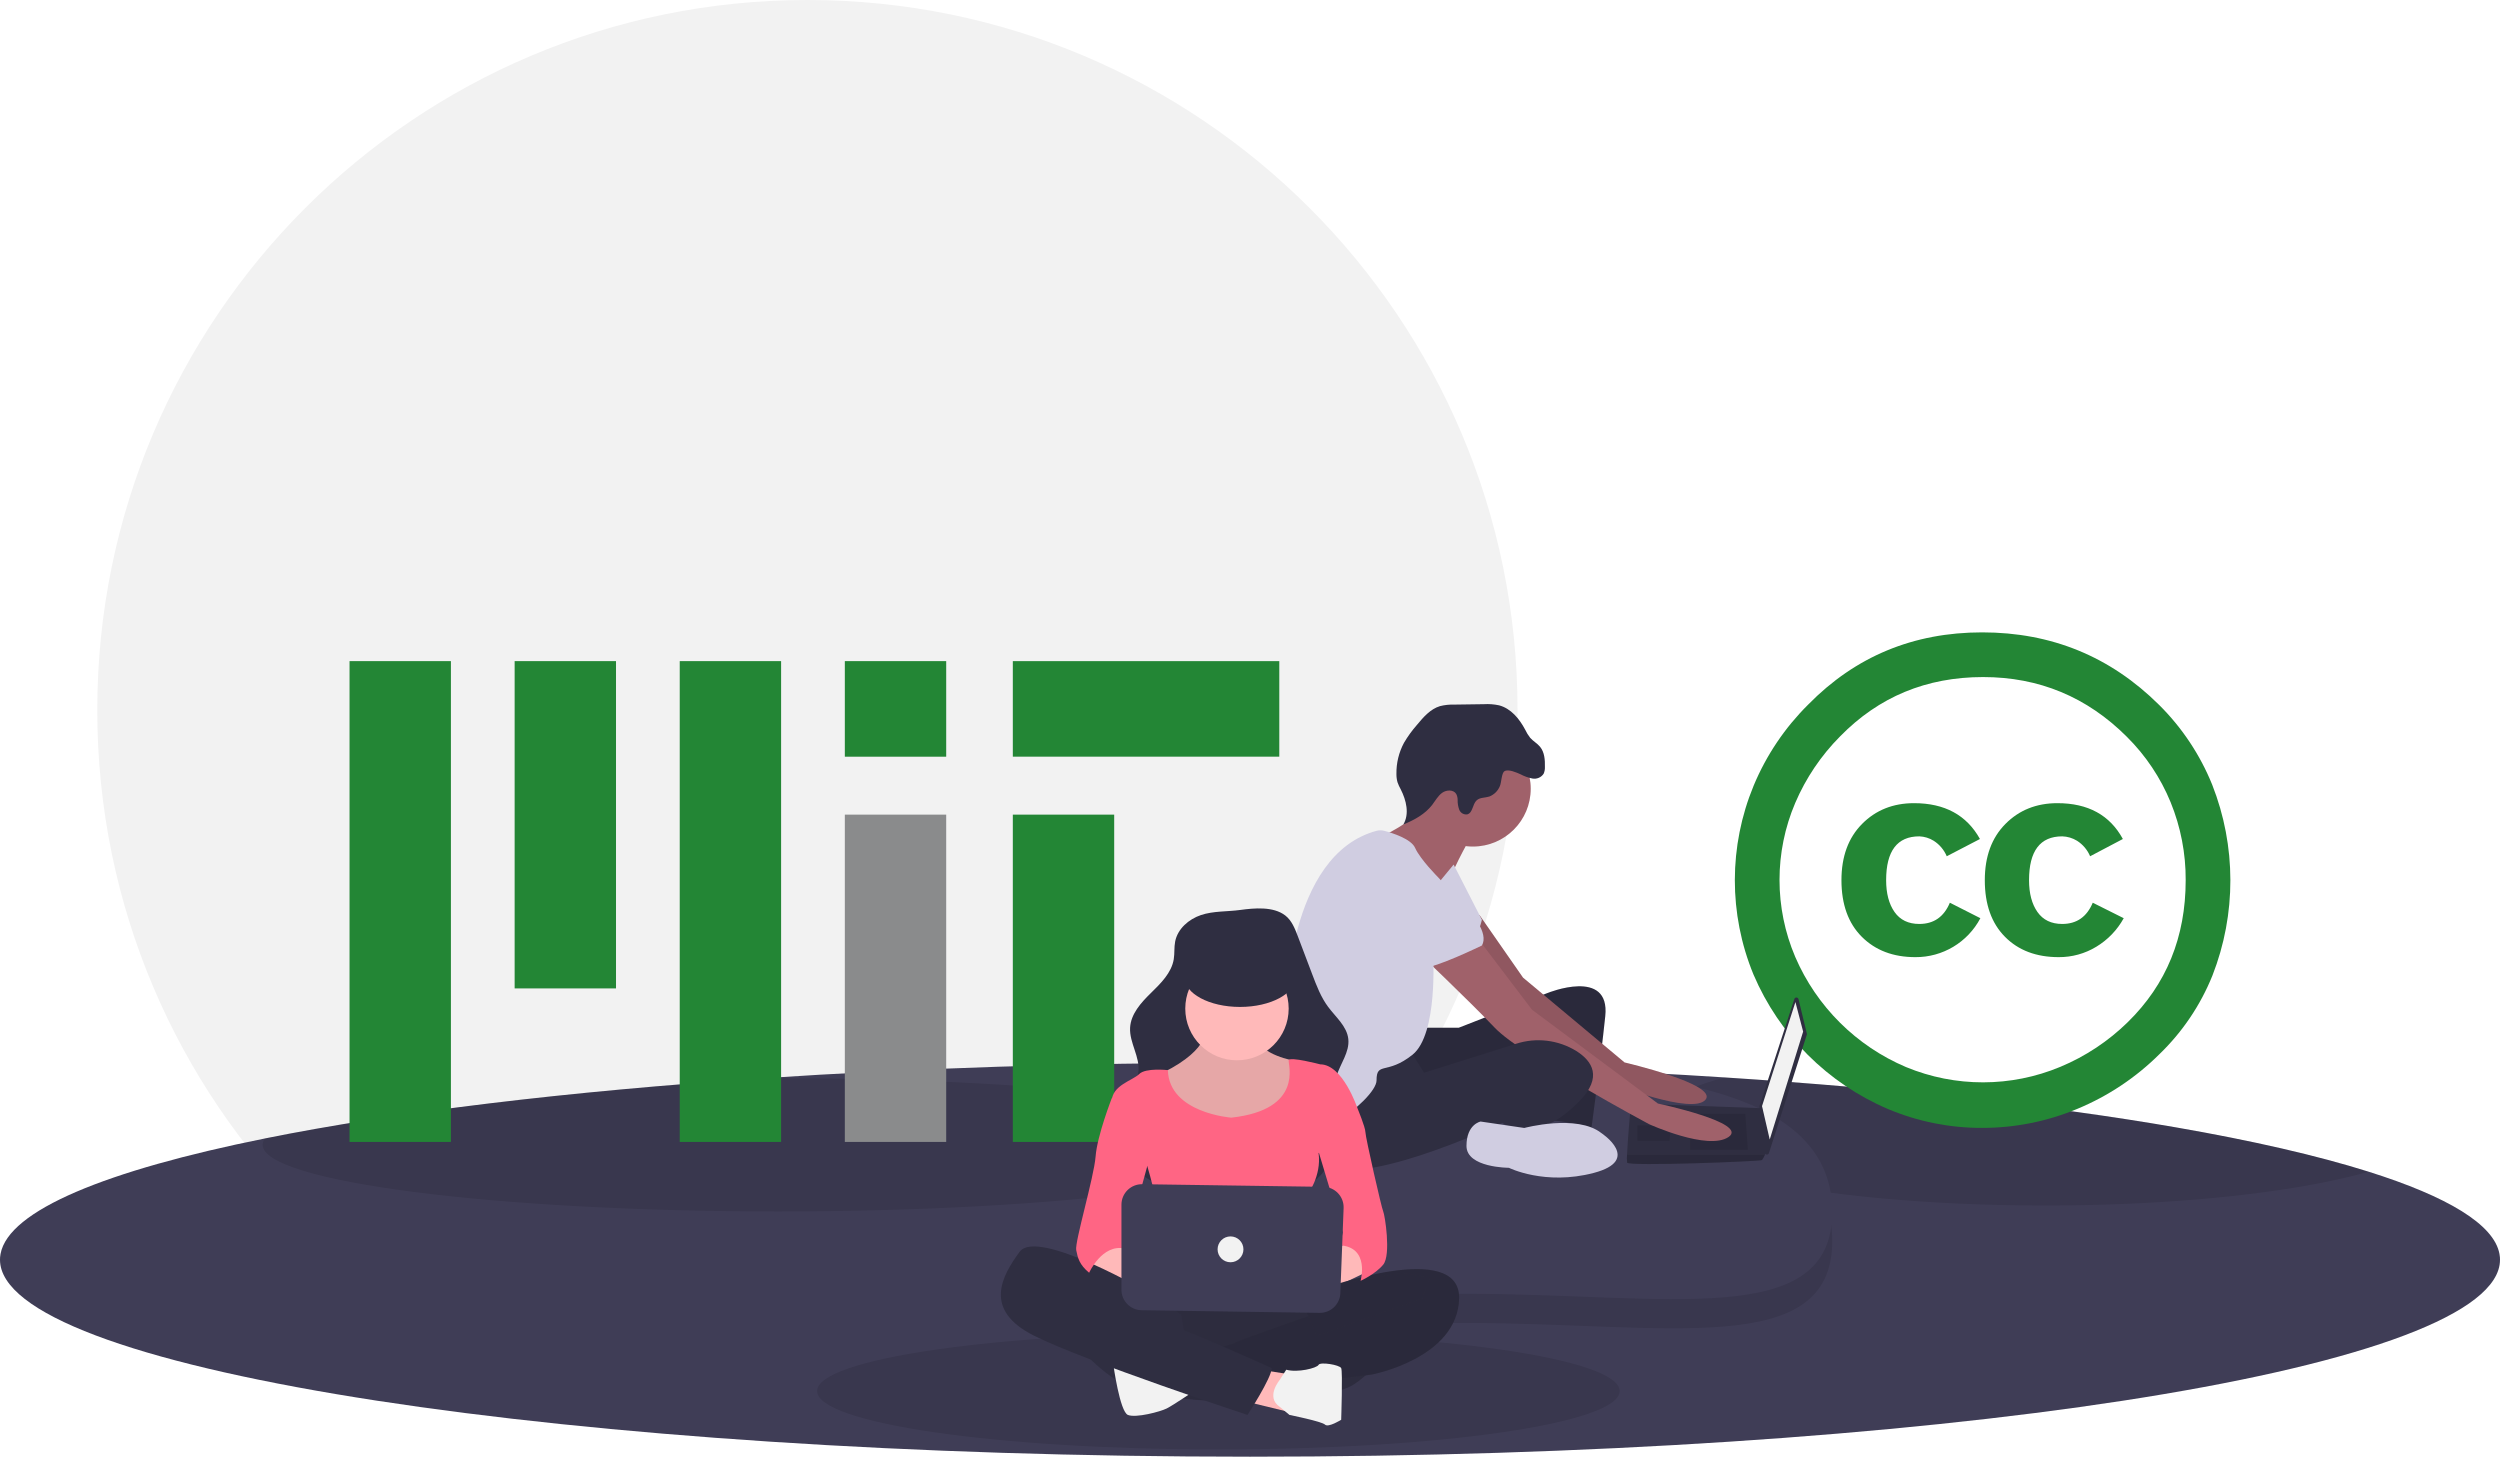
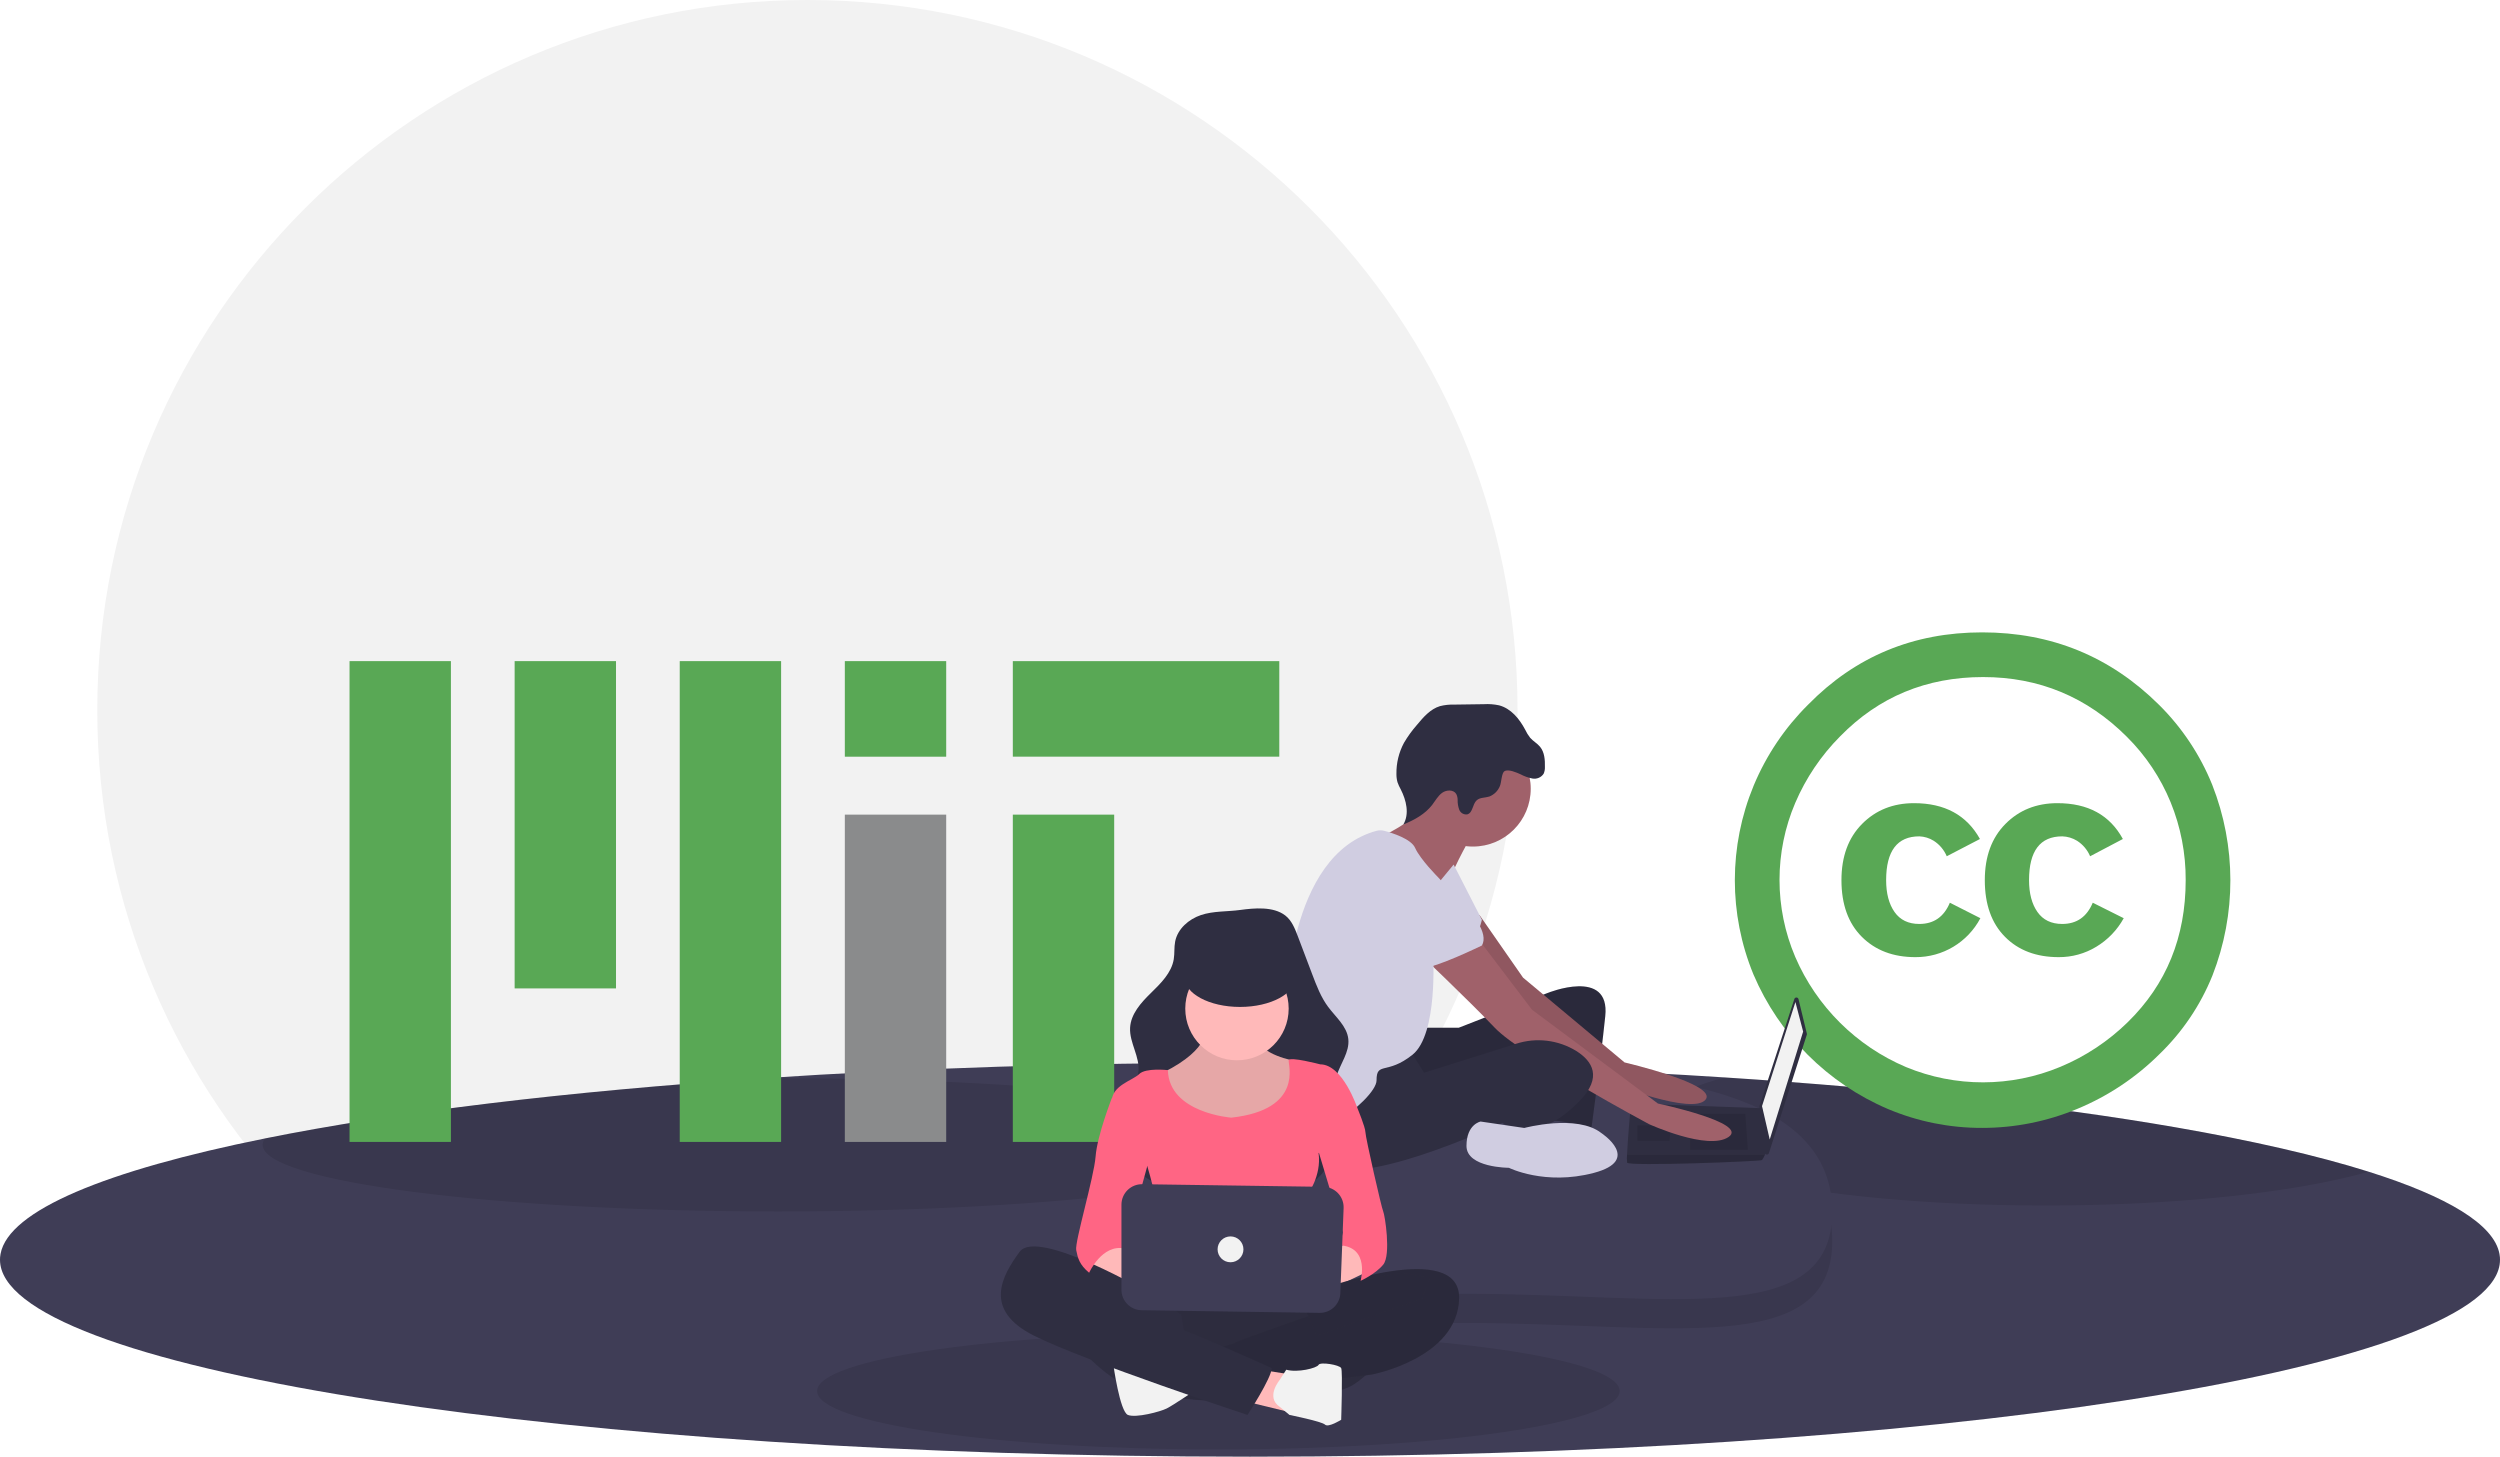
<svg xmlns="http://www.w3.org/2000/svg" data-name="Layer 1" width="1028" height="598.997" viewBox="0 0 1028 598.997">
  <circle cx="332.005" cy="292.004" r="292.004" fill="#f2f2f2" />
  <path d="M1028 517.997a13.69 13.69 0 01-.17 2.12c-7.14 43.76-234.46 78.88-513.83 78.88S7.31 563.877.17 520.117a13.675 13.675 0 01-.17-2.12c0-.2 0-.41.02-.61 0-.11.01-.21.01-.32a.49.49 0 00.01-.12c.04-.45.1-.88.18-1.32 3.26-17.89 43.35-34.33 108.74-47.5 53.48-10.77 123.89-19.36 204.93-24.76 61.5-4.1 129.12-6.37 200.11-6.37 57.12 0 112.06 1.47 163.38 4.17h.02q16.11.855 31.74 1.87c71.33 4.62 134.63 11.69 185.63 20.54 31.37 5.45 58.1 11.58 79.19 18.22h.01c32.46 10.23 51.6 21.7 53.81 33.83.08.44.14.87.18 1.32a.487.487 0 00.01.12c0 .11.01.21.01.32.02.2.02.41.02.61z" fill="#3f3d56" />
  <ellipse cx="501" cy="571.997" rx="165" ry="24" opacity=".1" />
  <path d="M973.96 481.797c-5.77 1.65-12.27 3.18-19.4 4.58-29.36 5.78-69.42 9.33-113.53 9.33-49.28 0-93.45-4.43-123.38-11.44-24.84-5.82-39.88-13.39-39.88-21.7 0-7.3 11.64-14.06 31.37-19.53 71.33 4.62 134.63 11.69 185.63 20.54 31.37 5.45 58.1 11.58 79.19 18.22zM532 470.747c0 15.13-94.92 27.4-212 27.4s-212-12.27-212-27.4a4.372 4.372 0 01.96-2.62c53.48-10.77 123.89-19.36 204.93-24.76q3.045-.015 6.11-.01c117.08 0 212 12.26 212 27.39z" opacity=".1" />
-   <path fill="#238635" d="M416.472 334.975h41.685v134.584h-41.685zm-136.966-63.124h41.685v197.708h-41.685zm-135.776 0h41.685v197.708H143.73zm67.888 0h41.685v134.584h-41.685zm135.775 0h41.685v39.303h-41.685z" />
+   <path fill="#59a855" d="M416.472 334.975h41.685v134.584h-41.685zm-136.966-63.124h41.685v197.708h-41.685zm-135.776 0h41.685v197.708H143.73zm67.888 0h41.685v134.584h-41.685zm135.775 0h41.685v39.303h-41.685z" />
  <path fill="#8a8b8c" d="M347.393 334.975h41.685v134.584h-41.685z" />
-   <path fill="#238635" d="M416.472 271.851h109.573v39.303H416.472zm398.59-11.822q42.748 0 72.774 29.84a97.983 97.983 0 0121.832 32.838 107.346 107.346 0 01.095 78.409 93.533 93.533 0 01-21.74 32.294 104.704 104.704 0 01-33.84 22.56 101.425 101.425 0 01-39.115 7.824 99.015 99.015 0 01-38.661-7.734 104.845 104.845 0 01-55.4-55.396 101.764 101.764 0 01.09-77.594 102.307 102.307 0 0122.468-33.386q29.109-29.649 71.497-29.655zm.37 18.377q-34.93 0-58.769 24.38a87.595 87.595 0 00-18.466 27.38 80.789 80.789 0 000 63.312 86.249 86.249 0 0045.577 45.31 82.687 82.687 0 0063.41-.09 87.995 87.995 0 0027.741-18.374q23.831-23.287 23.828-58.405a83.659 83.659 0 00-6.186-32.02 81.465 81.465 0 00-18.002-26.93q-24.576-24.561-59.134-24.563zm-1.277 66.59l-13.65 7.098a14.006 14.006 0 00-5.364-6.368 12.087 12.087 0 00-5.916-1.818q-13.64 0-13.646 18.011 0 8.186 3.454 13.095 3.458 4.915 10.192 4.916 8.916 0 12.557-8.733l12.55 6.368a29.99 29.99 0 01-26.744 16.011q-13.644 0-22.016-8.37-8.367-8.367-8.367-23.284 0-14.556 8.46-23.105 8.457-8.549 21.379-8.552 18.926-.01 27.11 14.732zm58.764 0l-13.464 7.098a13.992 13.992 0 00-5.368-6.368 12.373 12.373 0 00-6.094-1.818q-13.645 0-13.65 18.011 0 8.186 3.458 13.095 3.453 4.915 10.192 4.916 8.907 0 12.547-8.733l12.736 6.368a31.277 31.277 0 01-11.274 11.736 29.398 29.398 0 01-15.464 4.275q-13.831 0-22.1-8.37-8.29-8.367-8.284-23.284 0-14.556 8.463-23.105 8.453-8.549 21.373-8.552 18.922-.01 26.93 14.732z" />
+   <path fill="#59a855" d="M416.472 271.851h109.573v39.303H416.472zm398.59-11.822q42.748 0 72.774 29.84a97.983 97.983 0 0121.832 32.838 107.346 107.346 0 01.095 78.409 93.533 93.533 0 01-21.74 32.294 104.704 104.704 0 01-33.84 22.56 101.425 101.425 0 01-39.115 7.824 99.015 99.015 0 01-38.661-7.734 104.845 104.845 0 01-55.4-55.396 101.764 101.764 0 01.09-77.594 102.307 102.307 0 0122.468-33.386q29.109-29.649 71.497-29.655zm.37 18.377q-34.93 0-58.769 24.38a87.595 87.595 0 00-18.466 27.38 80.789 80.789 0 000 63.312 86.249 86.249 0 0045.577 45.31 82.687 82.687 0 0063.41-.09 87.995 87.995 0 0027.741-18.374q23.831-23.287 23.828-58.405a83.659 83.659 0 00-6.186-32.02 81.465 81.465 0 00-18.002-26.93q-24.576-24.561-59.134-24.563zm-1.277 66.59l-13.65 7.098a14.006 14.006 0 00-5.364-6.368 12.087 12.087 0 00-5.916-1.818q-13.64 0-13.646 18.011 0 8.186 3.454 13.095 3.458 4.915 10.192 4.916 8.916 0 12.557-8.733l12.55 6.368a29.99 29.99 0 01-26.744 16.011q-13.644 0-22.016-8.37-8.367-8.367-8.367-23.284 0-14.556 8.46-23.105 8.457-8.549 21.379-8.552 18.926-.01 27.11 14.732zm58.764 0l-13.464 7.098a13.992 13.992 0 00-5.368-6.368 12.373 12.373 0 00-6.094-1.818q-13.645 0-13.65 18.011 0 8.186 3.458 13.095 3.453 4.915 10.192 4.916 8.907 0 12.547-8.733l12.736 6.368a31.277 31.277 0 01-11.274 11.736 29.398 29.398 0 01-15.464 4.275q-13.831 0-22.1-8.37-8.29-8.367-8.284-23.284 0-14.556 8.463-23.105 8.453-8.549 21.373-8.552 18.922-.01 26.93 14.732z" />
  <path d="M753.417 510.336c0 48.737-67.934 33.662-151.113 33.662S452.2 559.073 452.2 510.336s67.925-59.338 151.104-59.338 150.113 10.6 150.113 59.338z" opacity=".1" />
  <path d="M753.417 498.336c0 48.737-67.934 33.662-151.113 33.662S452.2 547.073 452.2 498.336s67.925-59.338 151.104-59.338 150.113 10.6 150.113 59.338z" fill="#3f3d56" />
  <path d="M739.542 410.842l3.433 14.164a.885.885 0 01-.017.478l-15.576 48.673a.885.885 0 01-1.721-.17l-2.155-18.961a.885.885 0 01.038-.374l14.297-43.876a.885.885 0 011.7.066z" fill="#2f2e41" />
  <path fill="#f2f2f2" d="M738.278 412.038l3.171 12.152-13.738 44.382-3.17-13.737 13.737-42.797z" />
  <path d="M669.064 478.083c.528 1.585 54.949-.529 55.477-1.057a11.469 11.469 0 001.163-2.114c.496-1.056.95-2.113.95-2.113l-2.113-17.108-53.892-1.913s-1.347 14.498-1.622 21.134a15.853 15.853 0 00.037 3.17z" fill="#2f2e41" />
  <path opacity=".1" d="M717.673 458.005l1.056 14.794h-23.776v-14.794h22.72zm-30.645 4.755l.142-.028-.67 6.368h-13.209v-6.34h13.737zm-17.964 15.323c.528 1.585 54.949-.529 55.477-1.057a11.469 11.469 0 001.163-2.114h-56.677a15.853 15.853 0 00.037 3.17z" />
  <path d="M585.055 422.605h14.794l36.457-14.265s25.89-10.568 23.776 9.51-5.812 47.024-5.812 47.024-11.624-5.284-17.964-3.699-2.114-32.23-2.114-32.23-51.778 24.833-56.534 21.663-5.811-25.361-5.811-25.361z" fill="#2f2e41" />
  <path d="M585.055 422.605h14.794l36.457-14.265s25.89-10.568 23.776 9.51-5.812 47.024-5.812 47.024-11.624-5.284-17.964-3.699-2.114-32.23-2.114-32.23-51.778 24.833-56.534 21.663-5.811-25.361-5.811-25.361z" opacity=".1" />
  <path d="M608.363 376.276l17.904 25.723 41.74 34.872s38.57 8.982 33.287 15.322-37.514-6.34-37.514-6.34-48.08-34.872-49.665-37.513-19.02-27.475-19.02-27.475z" fill="#a0616a" />
  <path d="M608.363 376.276l17.904 25.723 41.74 34.872s38.57 8.982 33.287 15.322-37.514-6.34-37.514-6.34-48.08-34.872-49.665-37.513-19.02-27.475-19.02-27.475z" opacity=".1" />
  <circle cx="605.661" cy="324.331" r="23.776" fill="#a0616a" />
  <path d="M604.076 345.465s-7.925 13.738-9.51 21.135-23.776-14.794-23.776-14.794l-2.906-7.662s20.87-9.774 19.285-17.7 16.907 19.021 16.907 19.021z" fill="#a0616a" />
  <path d="M597.736 355.504l11.624 22.72s-2.642 11.095-6.869 12.152-22.19-13.738-22.19-13.738z" fill="#d0cde1" />
  <path d="M608.303 386.677l21.663 28.531 51.778 38.57s37.514 7.925 29.06 13.737-32.758-5.283-32.758-5.283-52.307-28.003-63.403-39.627-31.701-31.173-31.701-31.173z" fill="#a0616a" />
  <path d="M579.244 431.059l6.34 10.039 37.84-11.905a29.751 29.751 0 0124.77 2.989c6.604 4.16 10.831 10.765 1.32 20.54-19.02 19.549-31.7 8.981-31.7 8.981s-63.932 30.117-74.499 15.323-11.095-22.191-11.095-22.191 40.683-25.361 47.024-23.776z" fill="#2f2e41" />
  <path d="M658.497 465.93s16.907 11.096-3.17 16.38-34.872-2.114-34.872-2.114-17.436 0-17.436-8.982 5.812-10.039 5.812-10.039l17.964 2.642s21.663-5.812 31.702 2.113z" fill="#d0cde1" />
  <path d="M625.166 318.35a17.728 17.728 0 004.982 1.785 4.548 4.548 0 004.596-1.97 6.18 6.18 0 00.522-2.794c.063-2.902-.147-6.038-1.985-8.283-1.17-1.43-2.878-2.33-4.09-3.724a17.598 17.598 0 01-2.067-3.378c-2.355-4.424-5.843-8.676-10.69-9.951a23.183 23.183 0 00-6.24-.477l-12.206.172a21.25 21.25 0 00-5.872.632c-3.93 1.188-6.79 4.492-9.41 7.651a47.851 47.851 0 00-5.396 7.448 26.133 26.133 0 00-3.098 12.804 11.98 11.98 0 00.44 3.388 18.801 18.801 0 001.33 2.925c2.29 4.496 3.649 10.112 1.071 14.45 4.478-1.83 8.909-4.228 11.863-8.059 1.322-1.714 2.358-3.72 4.12-4.977s4.63-1.367 5.76.479a5.163 5.163 0 01.582 2.418 11.084 11.084 0 00.668 4.081 3.058 3.058 0 003.322 1.896c2.3-.648 2.08-4.179 3.852-5.782 1.346-1.218 3.422-.986 5.15-1.538a7.643 7.643 0 004.387-4.321c.655-1.468.645-5.31 1.884-6.105 1.553-.997 5.085.588 6.525 1.23z" fill="#2f2e41" />
  <path d="M565.996 341.638a6.27 6.27 0 013.264.008c3.392.911 10.995 3.321 12.625 6.99 2.114 4.755 9.51 12.152 9.51 12.152s10.04 10.038 7.926 16.907-10.039 14.794-10.039 14.794 2.114 32.758-8.453 41.212-14.794 2.642-14.794 10.567-32.758 32.758-39.099 17.436c0 0 3.17-28.532 2.114-38.57-1.042-9.894.483-71.624 36.946-81.496z" fill="#d0cde1" />
  <path d="M582.942 354.976s32.23 23.776 26.418 33.814c0 0-19.55 9.51-23.776 8.982s-20.606-19.02-24.833-20.605-6.34-30.117 22.191-22.191z" fill="#d0cde1" />
  <path d="M493.81 376.281c-5.012 1.693-9.553 5.653-10.58 10.843-.476 2.406-.184 4.907-.584 7.327-.929 5.611-5.334 9.897-9.397 13.878s-8.258 8.606-8.555 14.286c-.324 6.22 4.187 12.047 3.406 18.226-.907 7.18-8.49 11.831-10.364 18.82-1.251 4.667.282 9.695 2.806 13.815 4.808 7.853 13.028 13.184 21.78 16.041s18.076 3.46 27.283 3.556c11.21.117 23.383-.845 31.806-8.244a25.48 25.48 0 008.459-16.588c.8-8.571-2.777-17.427-.31-25.674 1.553-5.19 5.447-9.93 4.866-15.316-.568-5.266-5.168-8.999-8.323-13.253-2.946-3.972-4.734-8.663-6.486-13.288l-5.995-15.824c-1.178-3.11-2.472-6.382-5.098-8.424-4.917-3.822-12.823-3.07-18.572-2.283-5.333.732-11.012.37-16.141 2.102z" fill="#2f2e41" />
  <path d="M495.688 422.376s2.658 8.637-17.274 18.603 1.994 20.595 1.994 20.595l23.252 5.315s23.918-3.322 26.575-7.308 7.308-17.274 5.98-19.267a31.061 31.061 0 00-3.322-3.986s-15.945-2.658-15.28-9.966-21.925-3.986-21.925-3.986z" fill="#ffb9b9" />
  <path d="M495.688 422.376s2.658 8.637-17.274 18.603 1.994 20.595 1.994 20.595l23.252 5.315s23.918-3.322 26.575-7.308 7.308-17.274 5.98-19.267a31.061 31.061 0 00-3.322-3.986s-15.945-2.658-15.28-9.966-21.925-3.986-21.925-3.986z" opacity=".1" />
  <circle cx="508.643" cy="414.736" r="21.26" fill="#ffb9b9" />
  <path d="M506.318 459.58s-25.604-1.872-26.09-19.538c0 0-9.122-1.057-11.78 1.6s-11.293 4.651-11.293 11.295 14.616 26.575 14.616 26.575 7.972 26.575 4.65 31.225-3.986 16.61-3.986 16.61 33.219-2.658 38.534 0 26.574 2.657 27.903 0-1.329-35.876-1.329-35.876 5.98-7.973 4.651-17.274l15.945-18.602s-5.98-17.938-15.28-17.938c0 0-12.624-3.322-12.956-1.661s6.312 20.263-23.585 23.585z" fill="#ff6584" />
  <path d="M446.525 518.045s5.979 9.302 21.26 11.295 17.938-3.322 16.609-4.65-17.274-7.309-17.274-7.309l-9.301-7.308zm108.956-7.972l-17.273 9.966s-22.589-1.33-13.952 5.315 24.582 3.986 24.582 3.986l15.28-7.308z" fill="#ffb9b9" />
  <path d="M469.113 527.347s-15.945 39.197 3.322 45.177 72.416 4.65 84.375-3.322 15.28-18.602 13.288-21.924-15.281-12.623-24.582-13.288-76.403-6.643-76.403-6.643z" fill="#2f2e41" />
  <path d="M469.113 527.347s-15.945 39.197 3.322 45.177 72.416 4.65 84.375-3.322 15.28-18.602 13.288-21.924-15.281-12.623-24.582-13.288-76.403-6.643-76.403-6.643z" opacity=".05" />
  <path d="M544.378 529.782s56.28-20.373 55.616 4.208-35.876 31.226-35.876 31.226l-10.63 1.328-58.464 1.994s1.993-10.63-2.658-11.96c0 0 15.28-3.985 15.945-4.65s38.534-13.951 41.191-14.616 10.63-5.98 16.61-5.315c0 0 6.643-5.315 13.951-3.986l-20.595 1.329z" fill="#2f2e41" />
  <path d="M544.378 529.782s56.28-20.373 55.616 4.208-35.876 31.226-35.876 31.226l-10.63 1.328-58.464 1.994s1.993-10.63-2.658-11.96c0 0 15.28-3.985 15.945-4.65s38.534-13.951 41.191-14.616 10.63-5.98 16.61-5.315c0 0 6.643-5.315 13.951-3.986l-20.595 1.329z" opacity=".1" />
  <path fill="#2f2e41" d="M534.434 533.081l7.096 16.19 43.184-15.281 3.322-8.636-11.295-1.994-22.706 3.987-9.848 2.657-9.753 3.077z" />
  <path opacity=".1" d="M534.434 533.081l7.096 16.19 43.184-15.281 3.322-8.636-11.295-1.994-22.706 3.987-9.848 2.657-9.753 3.077z" />
  <path d="M442.538 552.593s12.623 15.945 27.24 19.93 22.588-1.328 22.588-1.328l-4.65-18.602-1.993-11.959-8.637-5.98-17.274-7.972-20.595-6.643s-8.637-1.33-8.637 0 7.972 21.26 7.972 21.26z" fill="#2f2e41" />
  <path d="M457.819 561.23s2.657 19.266 5.98 20.595 13.287-1.329 15.944-2.657 11.69-7.46 11.69-7.46-31.62-11.807-33.614-10.478z" fill="#f2f2f2" />
  <path fill="#ffb9b9" d="M518.277 563.223l12.623 1.993-1.329 15.28-17.607-4.276 6.313-12.997z" />
  <path d="M526.186 567.475s-5.916 7.042.063 11.028l3.986 3.322s13.288 2.657 14.616 3.986 6.644-1.993 6.644-1.993.665-19.931 0-21.26-8.637-2.657-9.301-1.328-8.637 3.321-13.287 1.993z" fill="#f2f2f2" />
  <path d="M473.1 531.997s-46.506-27.239-53.815-17.273-15.28 23.917 5.98 34.547 87.697 32.554 87.697 32.554 9.965-15.28 9.965-19.267c0 0-35.211-15.945-41.19-17.273s-29.897-16.61-33.22-17.938-7.972-5.315-7.972-5.315z" fill="#2f2e41" />
  <path d="M459.812 449.615l-2.657 1.993s-5.98 15.281-6.644 23.918-8.637 35.211-7.973 38.533 1.33 5.98 5.315 9.301c0 0 5.315-11.958 14.617-9.965l11.294-41.191zm93.012 0l5.315 5.98s3.322 7.972 3.322 9.965 6.643 31.226 7.308 32.554 3.322 17.938 0 21.925-9.301 6.643-9.301 6.643 3.986-13.952-8.637-14.616l1.329-5.315-11.96-39.862z" fill="#ff6584" />
  <path d="M461.14 495.356v34.995a8.413 8.413 0 008.29 8.413l73.185 1.084a8.413 8.413 0 008.532-8.09l1.346-34.998a8.413 8.413 0 00-8.286-8.736l-74.53-1.08a8.413 8.413 0 00-8.536 8.412z" fill="#3f3d56" />
  <ellipse cx="509.89" cy="401.732" rx="22.884" ry="12.322" fill="#2f2e41" />
  <circle cx="505.986" cy="513.727" r="5.315" fill="#f2f2f2" />
</svg>
